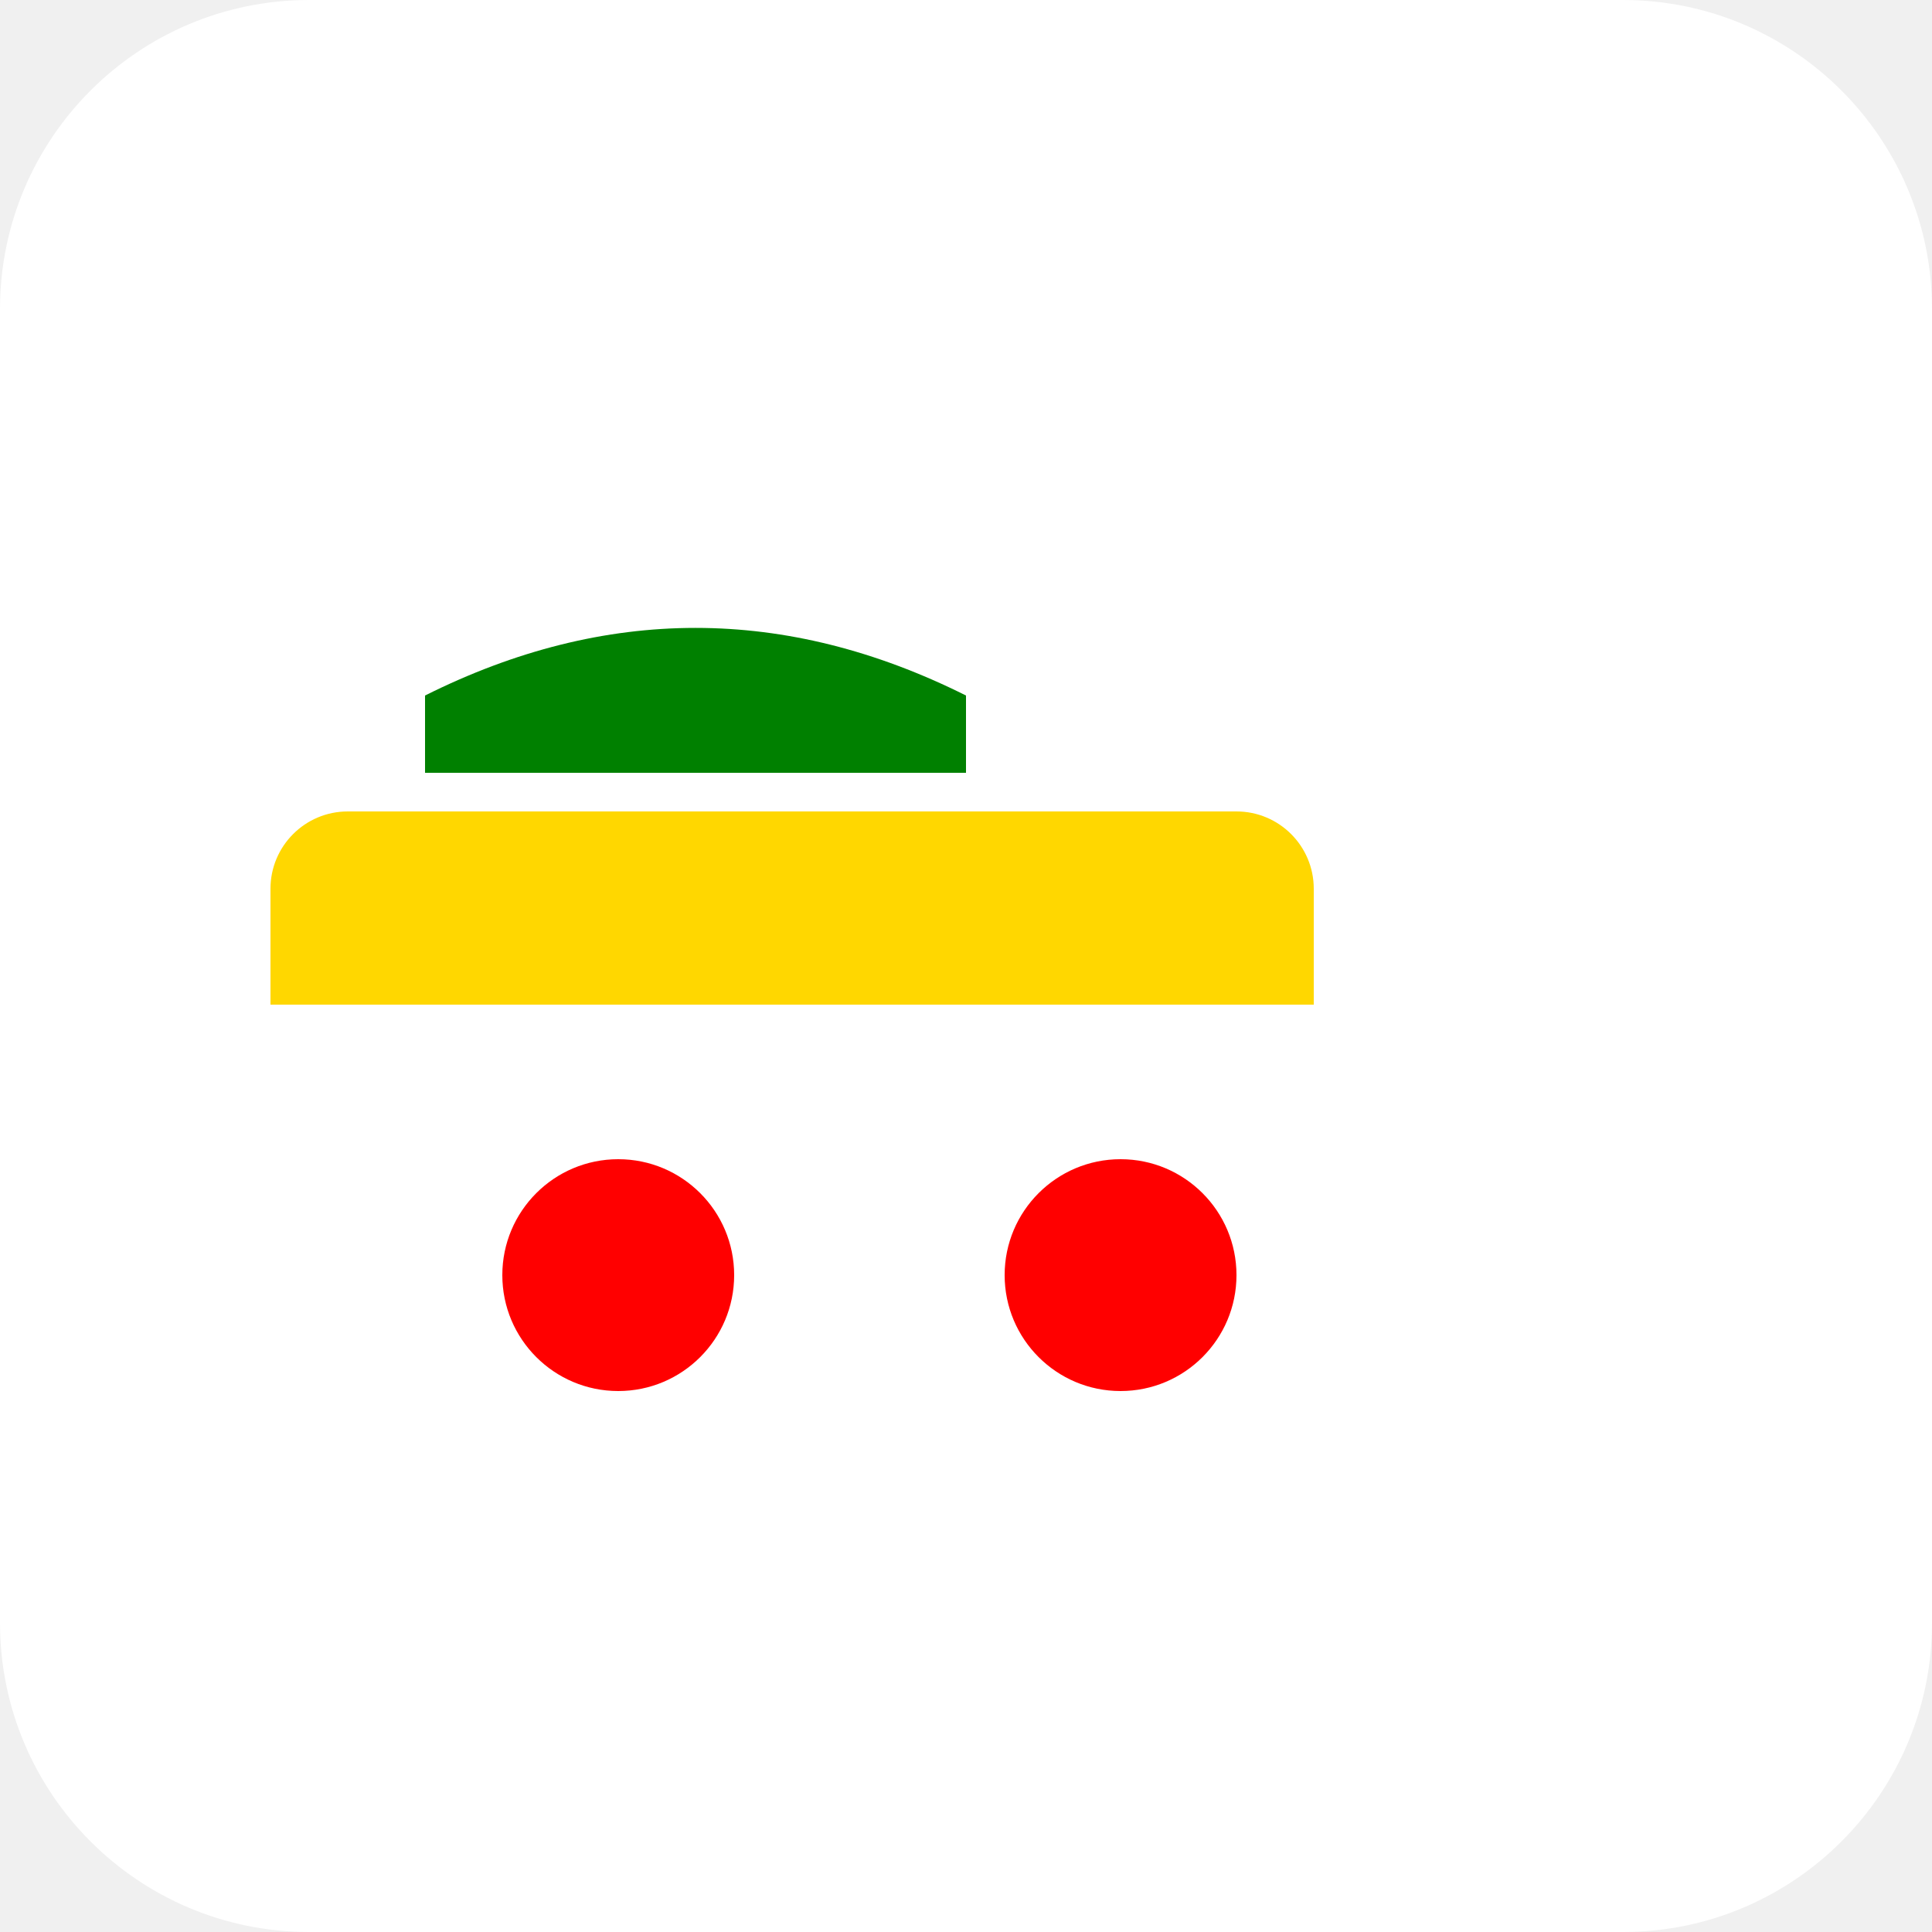
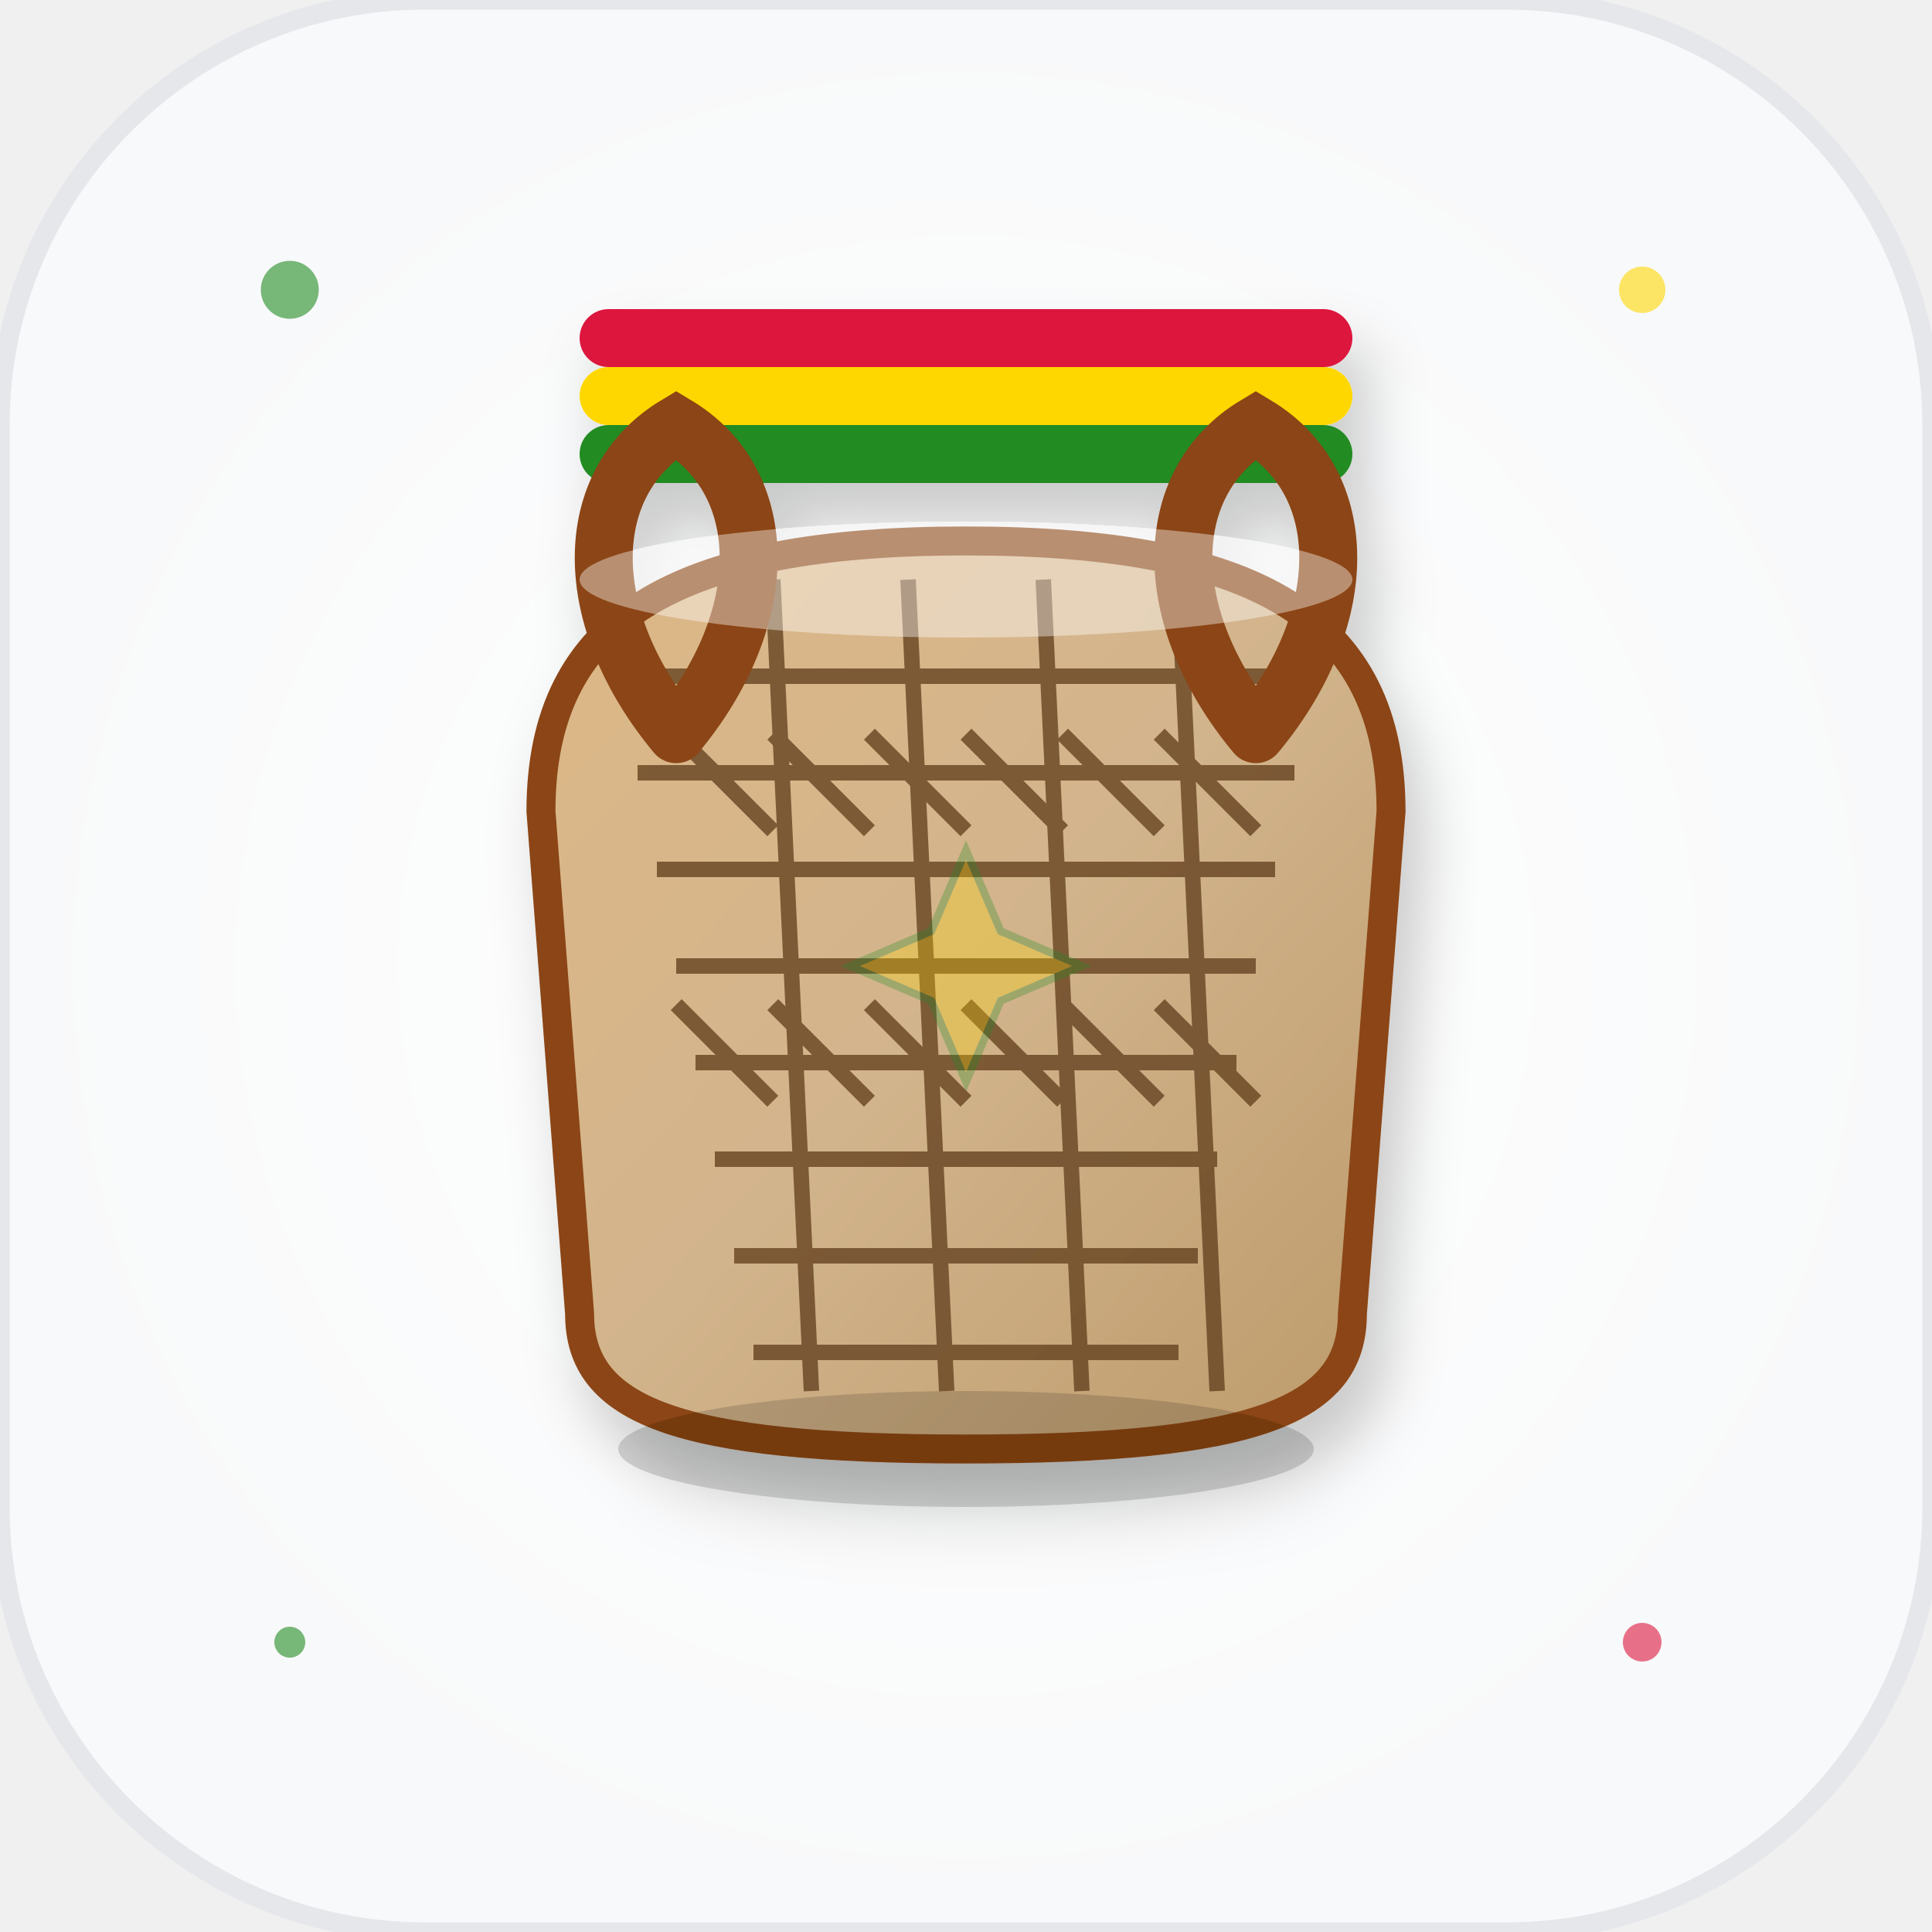
<svg xmlns="http://www.w3.org/2000/svg" viewBox="0 0 100 100">
-   <rect width="100" height="100" rx="16" fill="#ffffff" />
-   <path d="M18 42 h46 a4 4 0 0 1 4 4 v6 h-54 v-6 a4 4 0 0 1 4 -4 z" fill="#FFD700" />
-   <path d="M22 36 q14 -7 28 0 v4 h-28 z" fill="#008000" />
-   <circle cx="32" cy="66" r="6" fill="#FF0000" />
-   <circle cx="58" cy="66" r="6" fill="#FF0000" />
+   <defs>
+     <linearGradient id="basketWeave" x1="0%" y1="0%" x2="100%" y2="100%">
+       <stop offset="0%" style="stop-color:#DEB887;stop-opacity:1" />
+       <stop offset="50%" style="stop-color:#D2B48C;stop-opacity:1" />
+       <stop offset="100%" style="stop-color:#BC9A6A;stop-opacity:1" />
+     </linearGradient>
+     <radialGradient id="bgGradient" cx="50%" cy="50%" r="50%">
+       <stop offset="0%" style="stop-color:#FFFFFF;stop-opacity:1" />
+       <stop offset="100%" style="stop-color:#F8F9FA;stop-opacity:1" />
+     </radialGradient>
+     <filter id="shadow">
+       <feDropShadow dx="1" dy="2" stdDeviation="1.5" flood-opacity="0.2" />
+     </filter>
+   </defs>
+   <rect width="100" height="100" rx="22" fill="url(#bgGradient)" stroke="#E5E7EB" stroke-width="1" />
+   <g transform="translate(50, 50)" filter="url(#shadow)">
+     <path d="M-22 -8 C-22 -18, -15 -22, 0 -22 C15 -22, 22 -18, 22 -8 L20 18 C20 23, 15 25, 0 25 C-15 25, -20 23, -20 18 Z" fill="url(#basketWeave)" stroke="#8B4513" stroke-width="1.5" />
+     <g stroke="#654321" stroke-width="0.8" fill="none" opacity="0.8">
+       <path d="M-18 -15 L18 -15 M-17 -10 L17 -10 M-16 -5 L16 -5 M-15 0 L15 0 M-14 5 L14 5 M-13 10 L13 10 M-12 15 L12 15 M-11 20 L11 20" />
+       <path d="M-10 -20 L-8 22 M-3 -20 L-1 22 M4 -20 L6 22 M11 -20 L13 22" />
+       <path d="M-15 -12 L-10 -7 M-10 -12 L-5 -7 M-5 -12 L0 -7 M0 -12 L5 -7 M5 -12 L10 -7 M10 -12 L15 -7" />
+       <path d="M-15 2 L-10 7 M-10 2 L-5 7 M-5 2 L0 7 M0 2 L5 7 M5 2 L10 7 M10 2 L15 7" />
+     </g>
+     <rect x="-20" y="-28" width="40" height="3" fill="#228B22" rx="1.5" />
+     <rect x="-20" y="-31" width="40" height="3" fill="#FFD700" rx="1.5" />
+     <rect x="-20" y="-34" width="40" height="3" fill="#DC143C" rx="1.5" />
+     <path d="M-15 -12 C-20 -18, -20 -25, -15 -28 C-10 -25, -10 -18, -15 -12" fill="none" stroke="#8B4513" stroke-width="3" stroke-linecap="round" />
+     <path d="M15 -12 C20 -18, 20 -25, 15 -28 C10 -25, 10 -18, 15 -12" fill="none" stroke="#8B4513" stroke-width="3" stroke-linecap="round" />
+     <g opacity="0.3">
+       <path d="M0,-6 L1.8,-1.8 L6,0 L1.8,1.8 L0,6 L-1.8,1.8 L-6,0 L-1.8,-1.8 Z" fill="#FFD700" stroke="#228B22" stroke-width="0.4" />
+     </g>
+     <ellipse cx="0" cy="-20" rx="20" ry="3" fill="#FFFFFF" opacity="0.4" />
+     <ellipse cx="0" cy="25" rx="18" ry="3" fill="#000000" opacity="0.15" />
+   </g>
+   <g opacity="0.6">
+     <circle cx="15" cy="15" r="1.5" fill="#228B22" />
+     <circle cx="85" cy="15" r="1.2" fill="#FFD700" />
+     <circle cx="85" cy="85" r="1" fill="#DC143C" />
+     <circle cx="15" cy="85" r="0.8" fill="#228B22" />
+   </g>
</svg>
